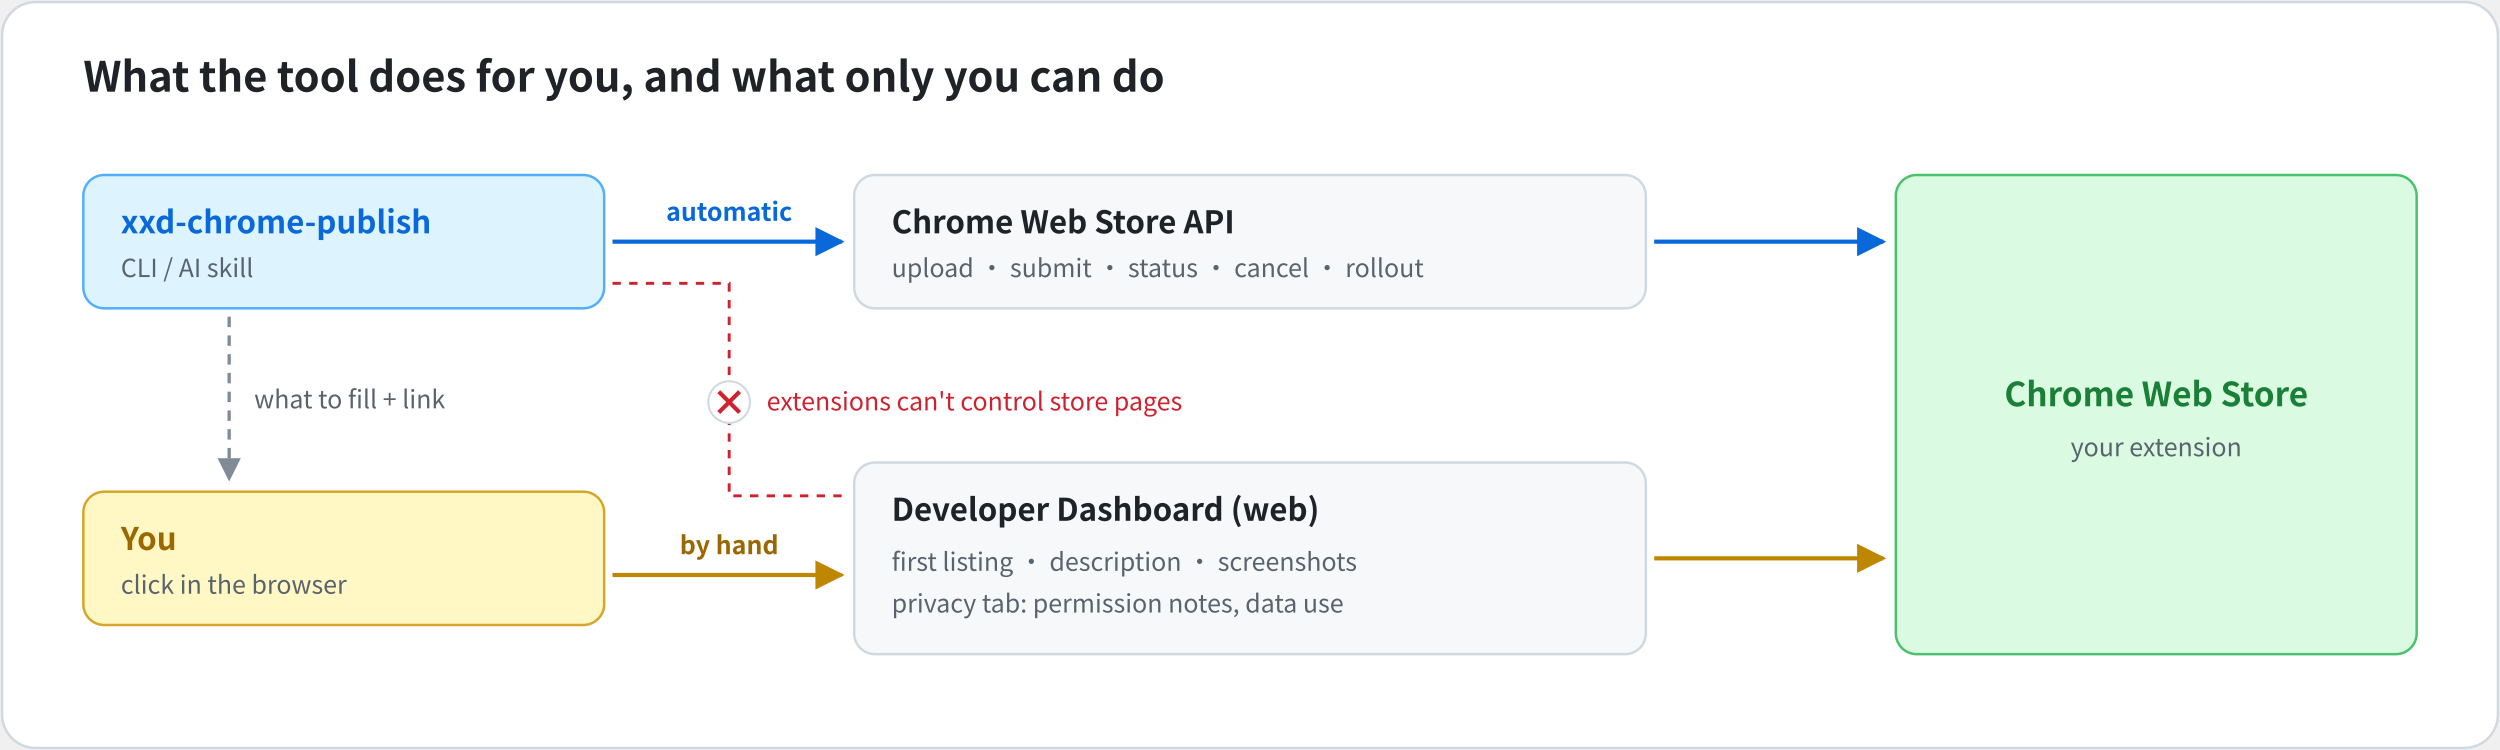
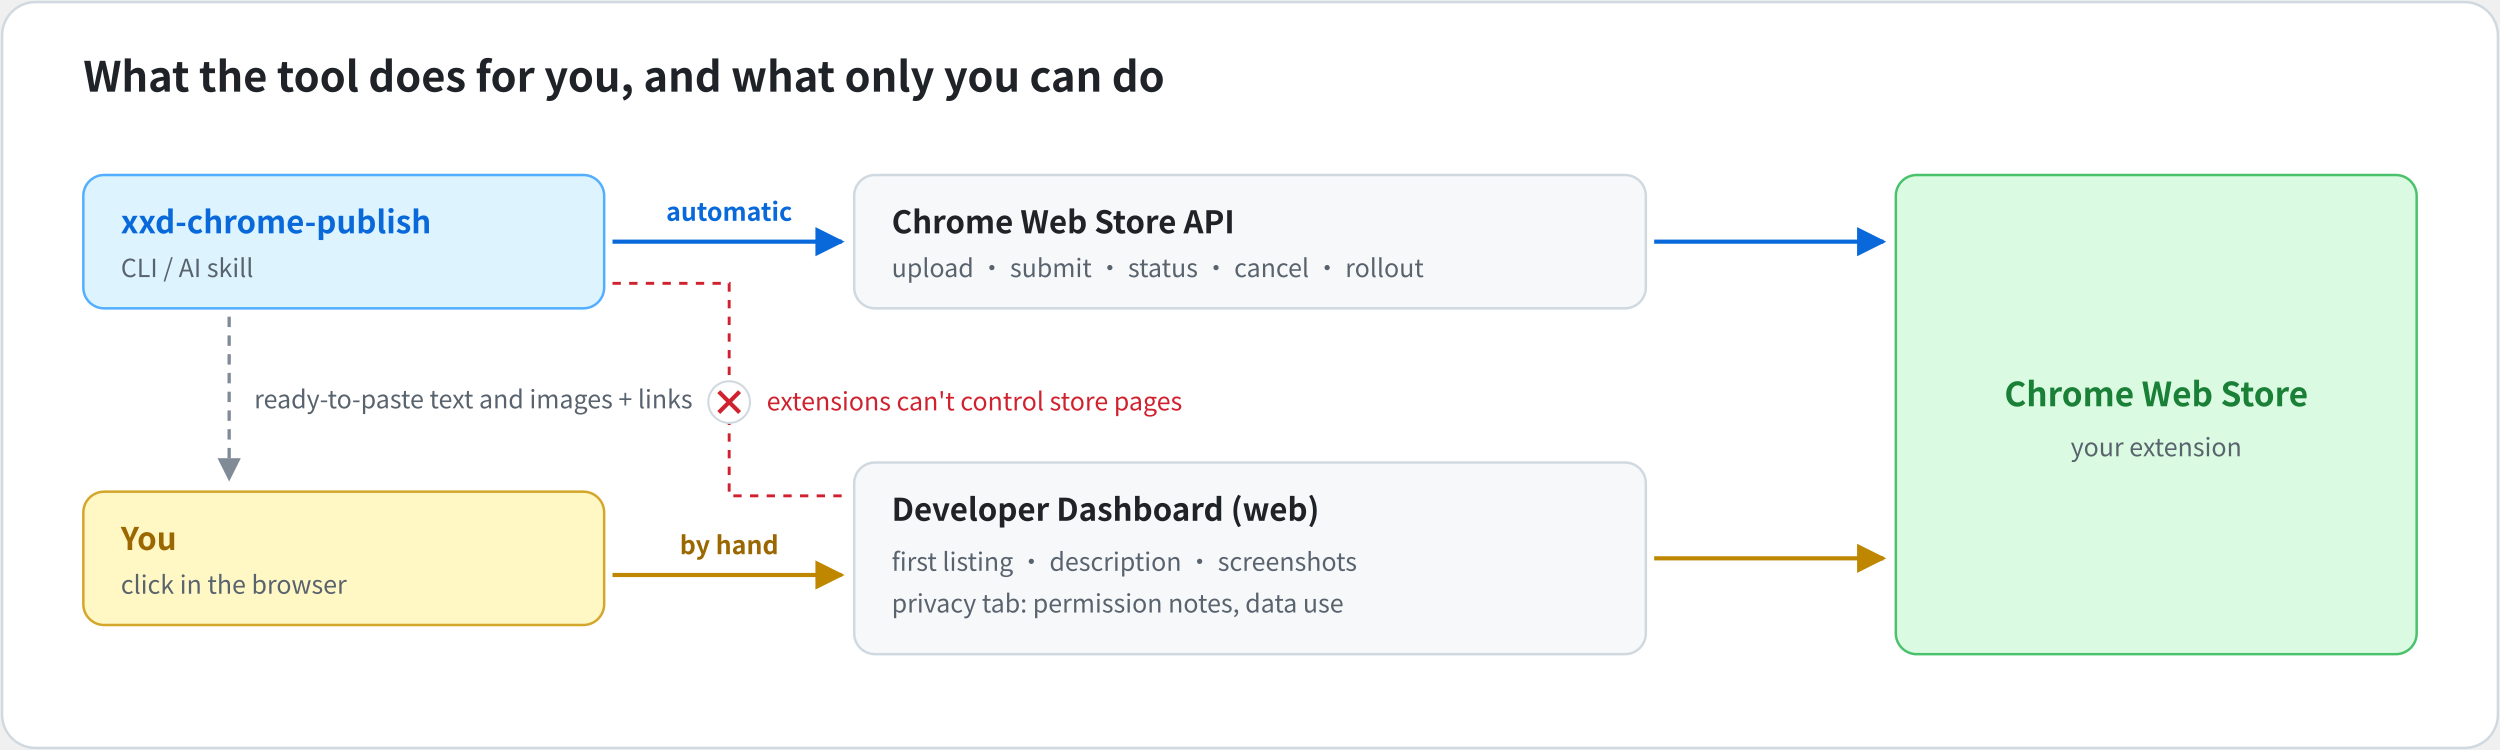
<svg xmlns="http://www.w3.org/2000/svg" viewBox="0 0 1200 360" width="1200" height="360" role="img" aria-label="The tool uploads and submits automatically through the API; the first listing, store text and privacy tab can only be done by you in the dashboard, and the tool tells you what to fill in." font-family="-apple-system, BlinkMacSystemFont, &quot;Segoe UI&quot;, &quot;PingFang SC&quot;, &quot;PingFang TC&quot;, &quot;Hiragino Sans GB&quot;, &quot;Microsoft YaHei&quot;, &quot;Noto Sans CJK SC&quot;, &quot;Noto Sans CJK TC&quot;, Helvetica, Arial, sans-serif">
  <style>
.bg{fill:#ffffff;stroke:#d1d9e0}
.ink{fill:#1f2328}.muted{fill:#59636e}
.node{fill:#f6f8fa;stroke:#d1d9e0}
.line{stroke:#818b98;fill:none}.line-fill{fill:#818b98}
.blue-box{fill:#ddf4ff;stroke:#54aeff}.blue{fill:#0969da}.blue-line{stroke:#0969da;fill:none}.blue-fill{fill:#0969da}
.red-box{fill:#ffebe9;stroke:#ff8182}.red{fill:#cf222e}.red-line{stroke:#cf222e;fill:none}.red-fill{fill:#cf222e}
.amber-box{fill:#fff8c5;stroke:#d4a72c}.amber{fill:#9a6700}.amber-line{stroke:#bf8700;fill:none}.amber-fill{fill:#bf8700}
.green-box{fill:#dafbe1;stroke:#4ac26b}.green{fill:#1a7f37}
.lane{fill:#f6f8fa}
.boundary{stroke:#0969da;fill:none}
.num{fill:#1f2328}.num-text{fill:#ffffff}
@media (prefers-color-scheme: dark){
.bg{fill:#0d1117;stroke:#3d444d}
.ink{fill:#e6edf3}.muted{fill:#9198a1}
.node{fill:#151b23;stroke:#3d444d}
.line{stroke:#656c76}.line-fill{fill:#656c76}
.blue-box{fill:#0c2d6b;stroke:#1f6feb}.blue{fill:#4493f8}.blue-line{stroke:#4493f8}.blue-fill{fill:#4493f8}
.red-box{fill:#3c1618;stroke:#da3633}.red{fill:#ff7b72}.red-line{stroke:#f85149}.red-fill{fill:#f85149}
.amber-box{fill:#3a2a07;stroke:#9e6a03}.amber{fill:#e3b341}.amber-line{stroke:#d29922}.amber-fill{fill:#d29922}
.green-box{fill:#0f2d1a;stroke:#238636}.green{fill:#3fb950}
.lane{fill:#151b23}
.boundary{stroke:#4493f8}
.num{fill:#e6edf3}.num-text{fill:#0d1117}
}</style>
  <defs>
    <marker id="a-line" viewBox="0 0 10 10" refX="9" refY="5" markerWidth="7" markerHeight="7" orient="auto-start-reverse">
      <path d="M0,0 L10,5 L0,10 z" class="line-fill" />
    </marker>
    <marker id="a-blue" viewBox="0 0 10 10" refX="9" refY="5" markerWidth="7" markerHeight="7" orient="auto-start-reverse">
      <path d="M0,0 L10,5 L0,10 z" class="blue-fill" />
    </marker>
    <marker id="a-red" viewBox="0 0 10 10" refX="9" refY="5" markerWidth="7" markerHeight="7" orient="auto-start-reverse">
      <path d="M0,0 L10,5 L0,10 z" class="red-fill" />
    </marker>
    <marker id="a-amber" viewBox="0 0 10 10" refX="9" refY="5" markerWidth="7" markerHeight="7" orient="auto-start-reverse">
      <path d="M0,0 L10,5 L0,10 z" class="amber-fill" />
    </marker>
  </defs>
  <rect x="1" y="1" width="1198" height="358" rx="16" class="bg" stroke-width="1.2" />
  <text x="40" y="44" font-size="20" font-weight="700" text-anchor="start" class="ink">What the tool does for you, and what only you can do</text>
  <rect x="40" y="84" width="250" height="64" rx="10" class="blue-box" stroke-width="1.2" />
  <text x="58" y="112" font-size="15" font-weight="700" text-anchor="start" class="blue">xxd-chrome-publish</text>
  <text x="58" y="133" font-size="12" font-weight="400" text-anchor="start" class="muted">CLI / AI skill</text>
  <rect x="40" y="236" width="250" height="64" rx="10" class="amber-box" stroke-width="1.2" />
  <text x="58" y="264" font-size="15" font-weight="700" text-anchor="start" class="amber">You</text>
  <text x="58" y="285" font-size="12" font-weight="400" text-anchor="start" class="muted">click in the browser</text>
  <rect x="410" y="84" width="380" height="64" rx="10" class="node" stroke-width="1.2" />
  <text x="428" y="112" font-size="15" font-weight="700" text-anchor="start" class="ink">Chrome Web Store API</text>
  <text x="428" y="133" font-size="12" font-weight="400" text-anchor="start" class="muted">upload · submit · status · cancel · rollout</text>
  <rect x="410" y="222" width="380" height="92" rx="10" class="node" stroke-width="1.2" />
  <text x="428" y="250" font-size="15" font-weight="700" text-anchor="start" class="ink">Developer Dashboard (web)</text>
  <text x="428" y="274" font-size="12" font-weight="400" text-anchor="start" class="muted">first listing · description · screenshots</text>
  <text x="428" y="294" font-size="12" font-weight="400" text-anchor="start" class="muted">privacy tab: permission notes, data use</text>
  <rect x="910" y="84" width="250" height="230" rx="10" class="green-box" stroke-width="1.2" />
  <text x="1035" y="195" font-size="16" font-weight="700" text-anchor="middle" class="green">Chrome Web Store</text>
  <text x="1035" y="219" font-size="12" font-weight="400" text-anchor="middle" class="muted">your extension</text>
  <path d="M294,116 H404" class="blue-line" stroke-width="2" marker-end="url(#a-blue)" />
  <text x="350" y="106" font-size="12" font-weight="600" text-anchor="middle" class="blue">automatic</text>
  <path d="M794,116 H904" class="blue-line" stroke-width="2" marker-end="url(#a-blue)" />
  <path d="M294,276 H404" class="amber-line" stroke-width="2" marker-end="url(#a-amber)" />
  <text x="350" y="266" font-size="12" font-weight="600" text-anchor="middle" class="amber">by hand</text>
  <path d="M794,268 H904" class="amber-line" stroke-width="2" marker-end="url(#a-amber)" />
  <path d="M110,152 V230" class="line" stroke-width="1.6" stroke-dasharray="5 4" marker-end="url(#a-line)" />
-   <text x="122" y="196" font-size="12" font-weight="400" text-anchor="start" class="muted">what to fill + link</text>
+   <text x="122" y="196" font-size="12" font-weight="400" text-anchor="start" class="muted">ready-to-paste text and images + links</text>
  <path d="M294,136 H350 V238 H404" class="red-line" stroke-width="1.4" stroke-dasharray="4 4" />
  <circle cx="350" cy="193" r="10" class="bg" />
  <path d="M345,188 L355,198 M355,188 L345,198" class="red-line" stroke-width="2" />
  <text x="368" y="197" font-size="12" font-weight="400" text-anchor="start" class="red">extensions can't control store pages</text>
</svg>
